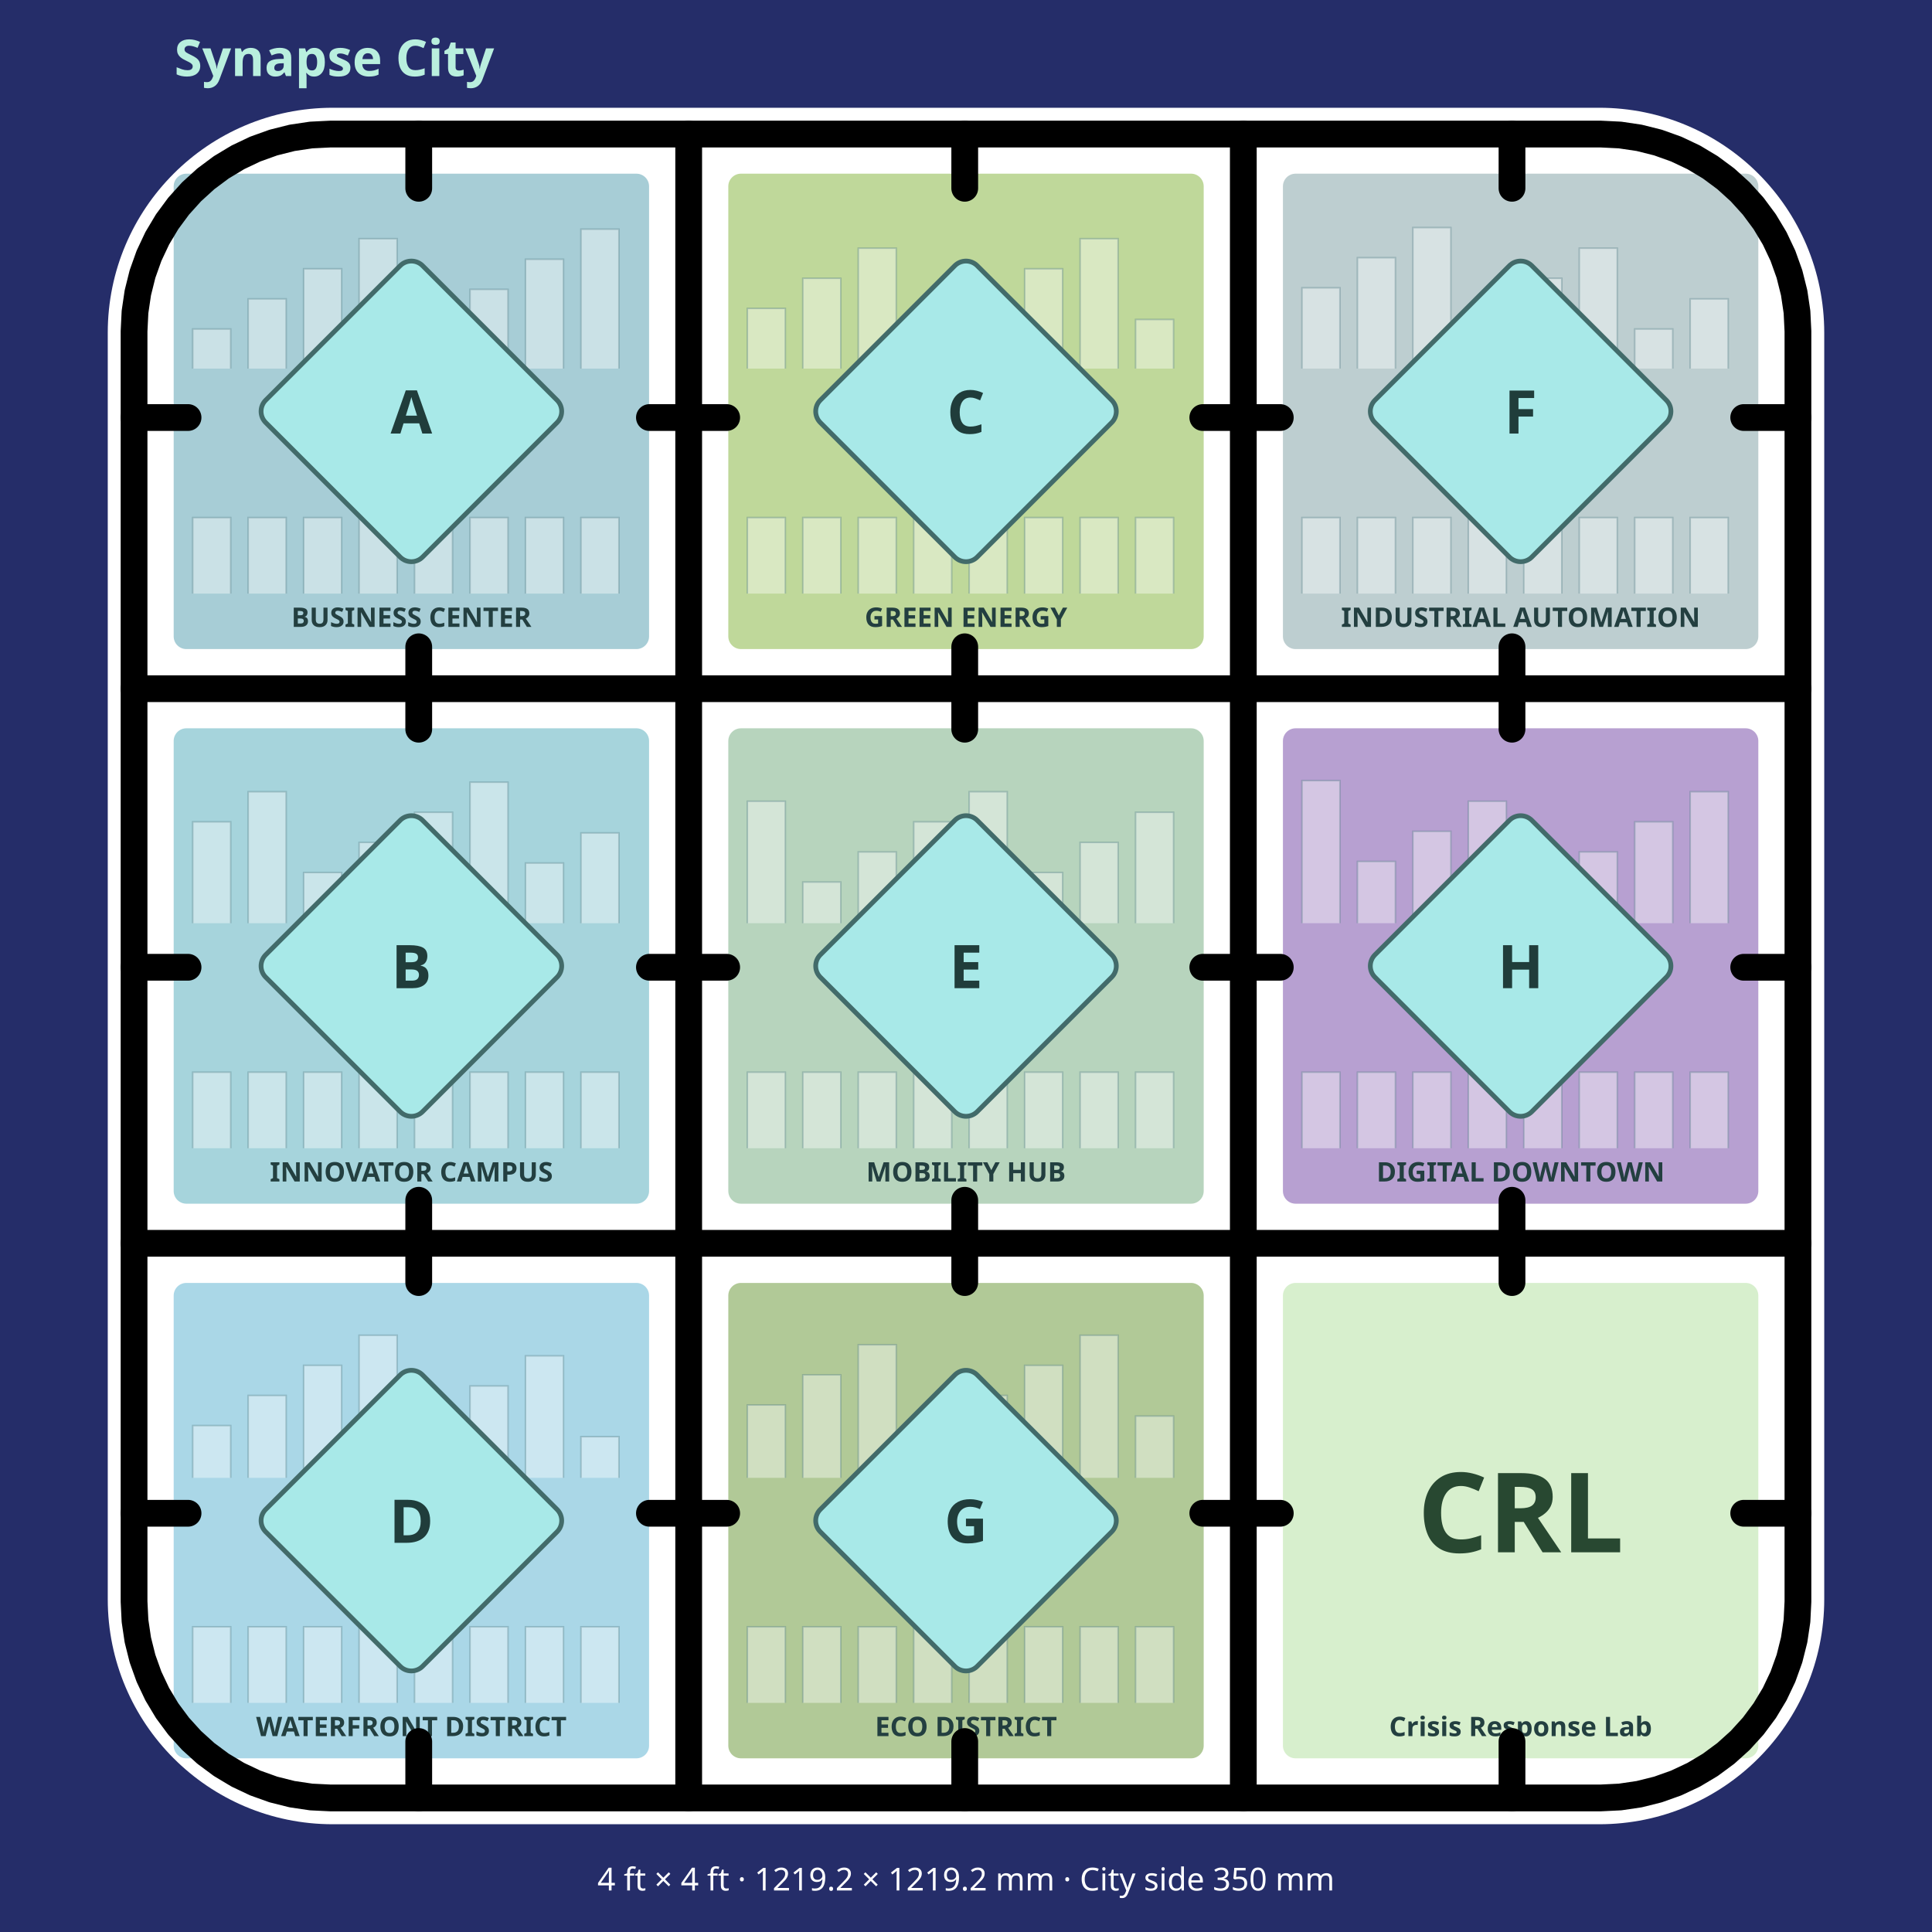
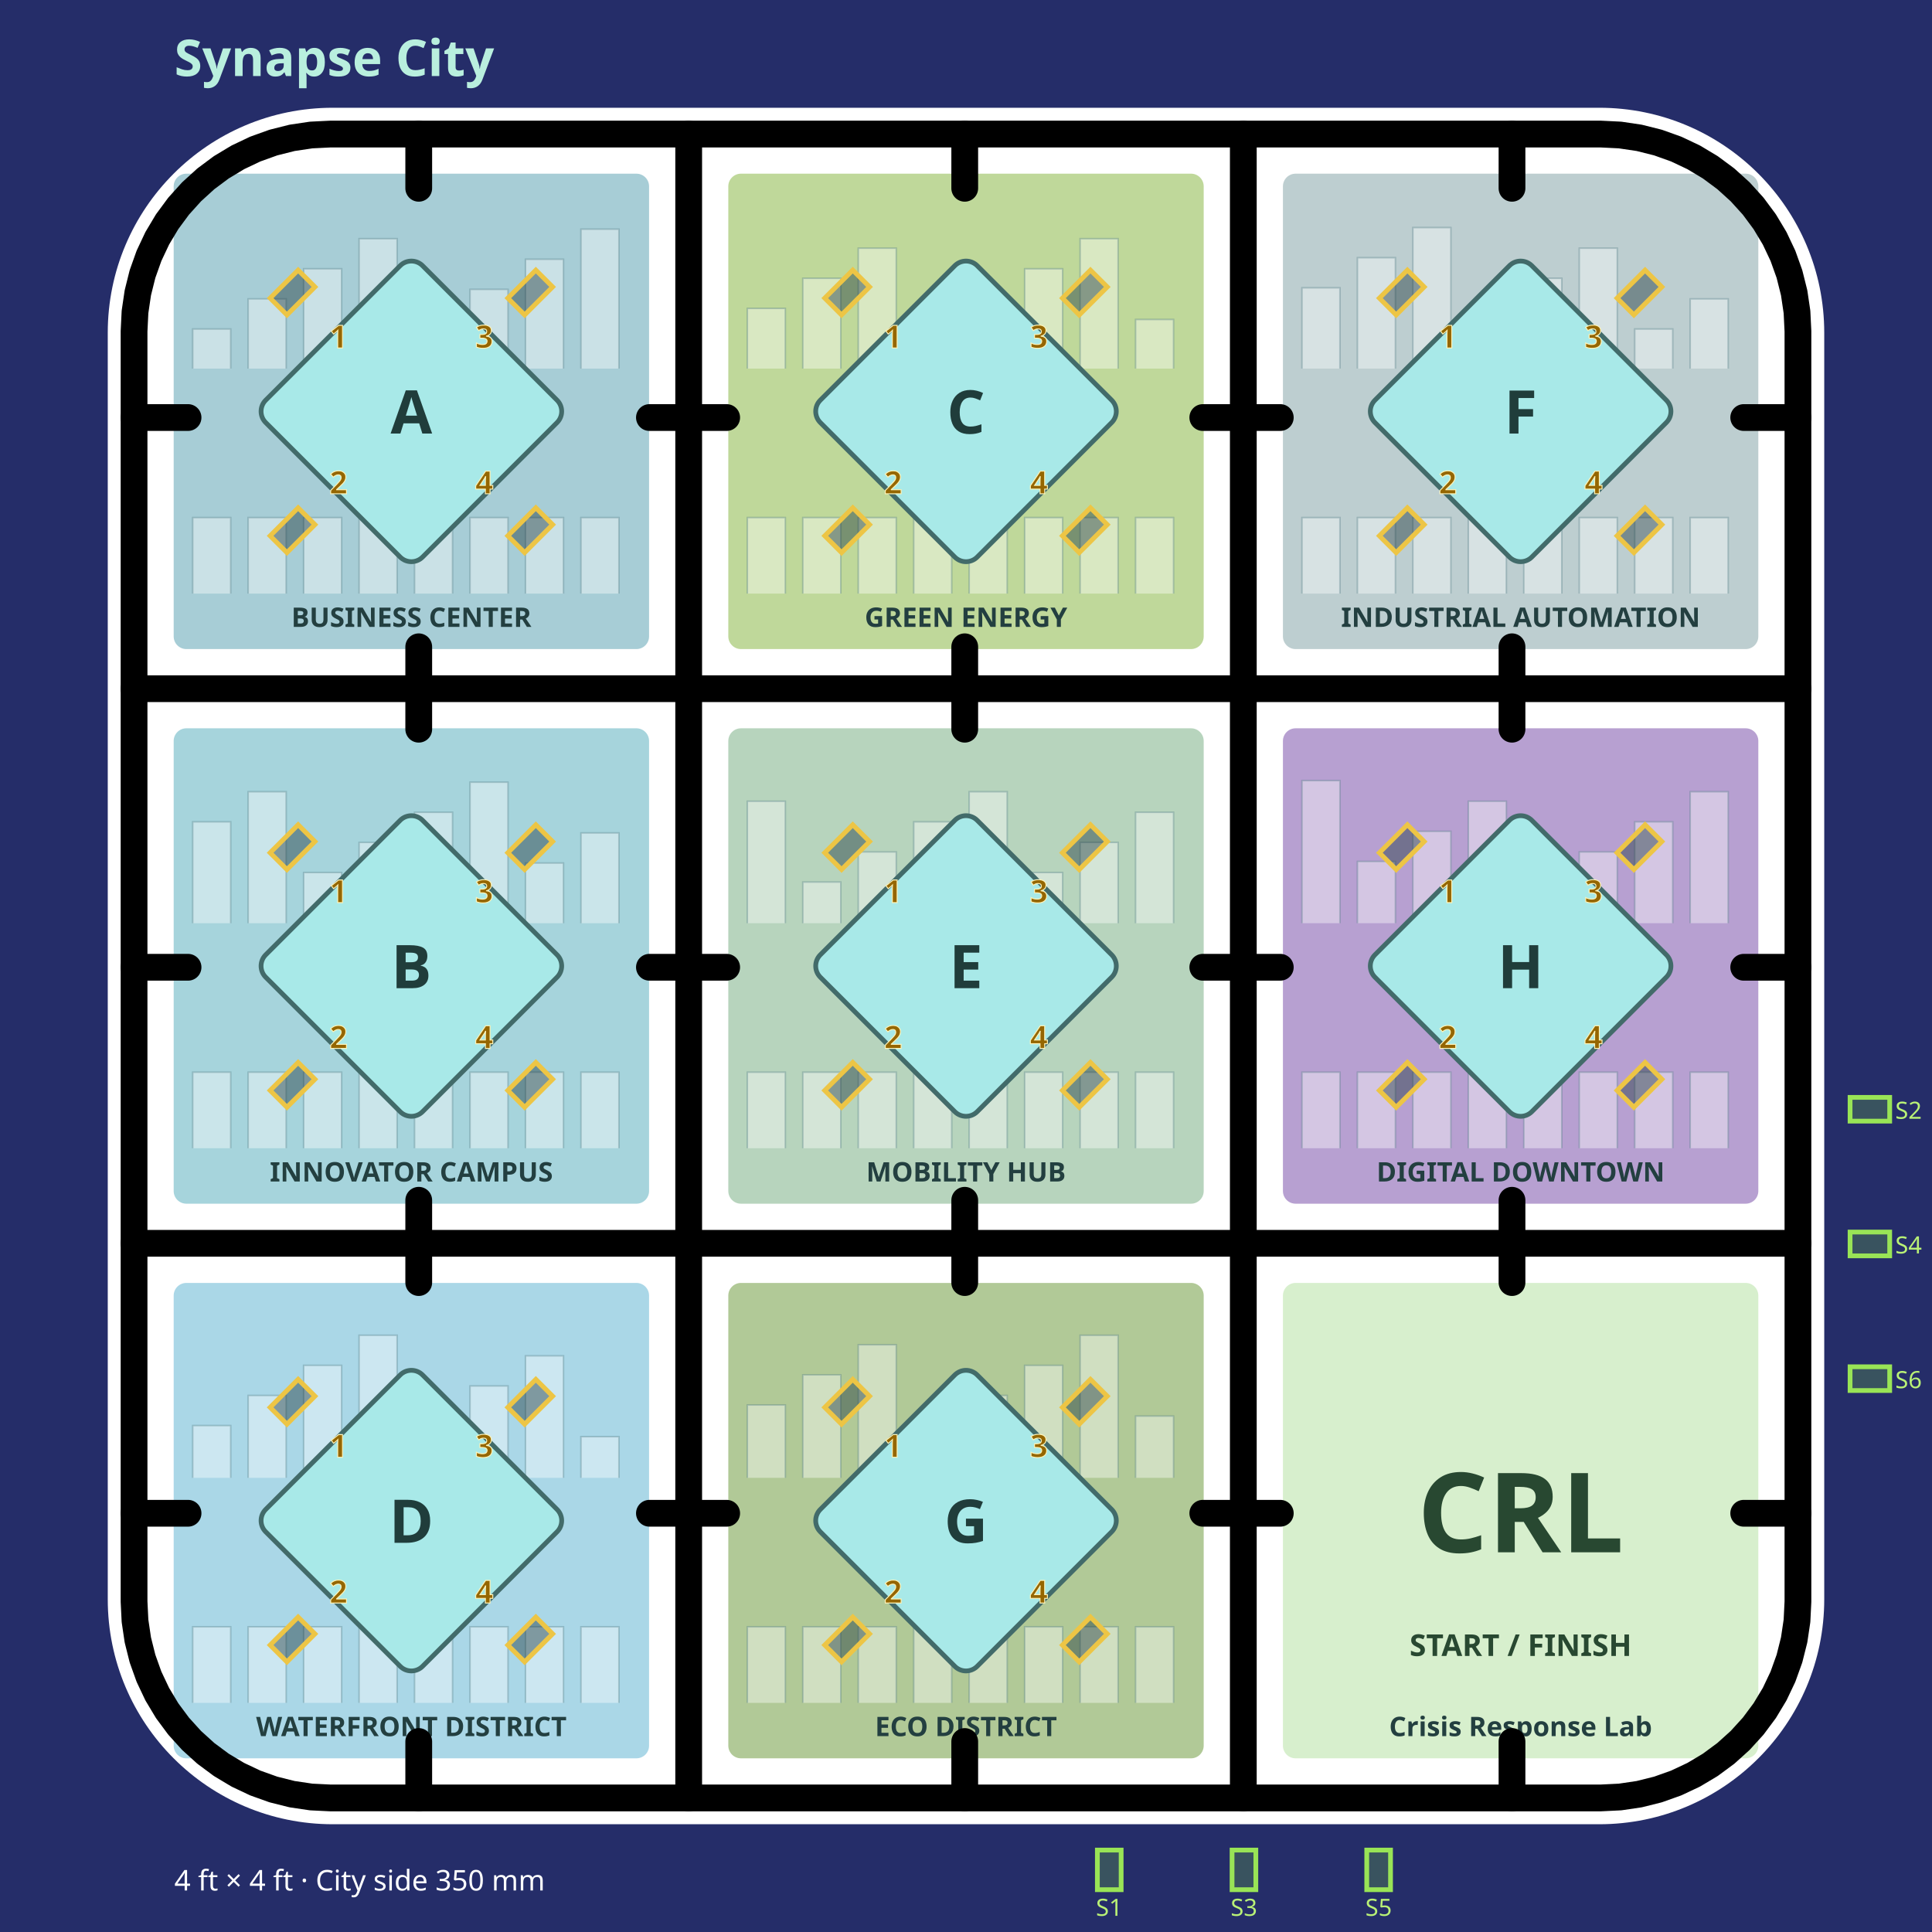
<svg xmlns="http://www.w3.org/2000/svg" width="1219.2" height="1219.2" viewBox="0 0 1219.2 1219.2">
  <rect width="1219.2" height="1219.2" fill="#252d69" />
  <text x="110" y="48" fill="#b9efde" font-family="sans-serif" font-size="32" font-weight="bold">Synapse City</text>
  <rect x="68" y="68" width="1083.2" height="1083.2" rx="142" fill="white" />
  <rect x="109.6" y="109.6" width="300" height="300" rx="8" fill="#a7cdd6" />
  <path d="M121.6 232.6v-25h24v25M121.6 374.6v-48h24v48" fill="#fff" fill-opacity=".4" stroke="#507c83" stroke-opacity=".35" />
  <path d="M156.6 232.6v-44h24v44M156.6 374.6v-48h24v48" fill="#fff" fill-opacity=".4" stroke="#507c83" stroke-opacity=".35" />
  <path d="M191.6 232.6v-63h24v63M191.6 374.6v-48h24v48" fill="#fff" fill-opacity=".4" stroke="#507c83" stroke-opacity=".35" />
  <path d="M226.6 232.6v-82h24v82M226.6 374.6v-48h24v48" fill="#fff" fill-opacity=".4" stroke="#507c83" stroke-opacity=".35" />
  <path d="M261.6 232.6v-31h24v31M261.6 374.6v-48h24v48" fill="#fff" fill-opacity=".4" stroke="#507c83" stroke-opacity=".35" />
  <path d="M296.6 232.6v-50h24v50M296.6 374.6v-48h24v48" fill="#fff" fill-opacity=".4" stroke="#507c83" stroke-opacity=".35" />
  <path d="M331.6 232.6v-69h24v69M331.6 374.6v-48h24v48" fill="#fff" fill-opacity=".4" stroke="#507c83" stroke-opacity=".35" />
  <path d="M366.6 232.6v-88h24v88M366.6 374.6v-48h24v48" fill="#fff" fill-opacity=".4" stroke="#507c83" stroke-opacity=".35" />
  <rect x="189.6" y="189.6" width="140" height="140" rx="10" transform="rotate(45 259.6 259.6)" fill="#a8e9e8" stroke="#426b6a" stroke-width="3" />
  <text x="259.6" y="273.6" text-anchor="middle" font-family="sans-serif" font-weight="bold" font-size="38" fill="#203d3b">A</text>
  <text x="259.6" y="395.6" text-anchor="middle" font-family="sans-serif" font-size="17" font-weight="bold" fill="#233f40">BUSINESS CENTER</text>
  <rect x="459.6" y="109.6" width="300" height="300" rx="8" fill="#bfd89a" />
  <path d="M471.6 232.6v-38h24v38M471.6 374.6v-48h24v48" fill="#fff" fill-opacity=".4" stroke="#507c83" stroke-opacity=".35" />
  <path d="M506.6 232.6v-57h24v57M506.6 374.6v-48h24v48" fill="#fff" fill-opacity=".4" stroke="#507c83" stroke-opacity=".35" />
  <path d="M541.6 232.6v-76h24v76M541.6 374.6v-48h24v48" fill="#fff" fill-opacity=".4" stroke="#507c83" stroke-opacity=".35" />
  <path d="M576.6 232.6v-25h24v25M576.6 374.6v-48h24v48" fill="#fff" fill-opacity=".4" stroke="#507c83" stroke-opacity=".35" />
  <path d="M611.6 232.6v-44h24v44M611.6 374.6v-48h24v48" fill="#fff" fill-opacity=".4" stroke="#507c83" stroke-opacity=".35" />
  <path d="M646.6 232.6v-63h24v63M646.6 374.6v-48h24v48" fill="#fff" fill-opacity=".4" stroke="#507c83" stroke-opacity=".35" />
  <path d="M681.6 232.6v-82h24v82M681.6 374.6v-48h24v48" fill="#fff" fill-opacity=".4" stroke="#507c83" stroke-opacity=".35" />
  <path d="M716.6 232.6v-31h24v31M716.6 374.6v-48h24v48" fill="#fff" fill-opacity=".4" stroke="#507c83" stroke-opacity=".35" />
  <rect x="539.6" y="189.6" width="140" height="140" rx="10" transform="rotate(45 609.6 259.6)" fill="#a8e9e8" stroke="#426b6a" stroke-width="3" />
  <text x="609.6" y="273.6" text-anchor="middle" font-family="sans-serif" font-weight="bold" font-size="38" fill="#203d3b">C</text>
  <text x="609.6" y="395.6" text-anchor="middle" font-family="sans-serif" font-size="17" font-weight="bold" fill="#233f40">GREEN ENERGY</text>
  <rect x="809.6" y="109.6" width="300" height="300" rx="8" fill="#bdced0" />
  <path d="M821.6 232.6v-51h24v51M821.6 374.6v-48h24v48" fill="#fff" fill-opacity=".4" stroke="#507c83" stroke-opacity=".35" />
  <path d="M856.6 232.6v-70h24v70M856.6 374.6v-48h24v48" fill="#fff" fill-opacity=".4" stroke="#507c83" stroke-opacity=".35" />
  <path d="M891.6 232.6v-89h24v89M891.6 374.6v-48h24v48" fill="#fff" fill-opacity=".4" stroke="#507c83" stroke-opacity=".35" />
  <path d="M926.6 232.6v-38h24v38M926.6 374.6v-48h24v48" fill="#fff" fill-opacity=".4" stroke="#507c83" stroke-opacity=".35" />
  <path d="M961.6 232.6v-57h24v57M961.6 374.6v-48h24v48" fill="#fff" fill-opacity=".4" stroke="#507c83" stroke-opacity=".35" />
  <path d="M996.6 232.6v-76h24v76M996.6 374.6v-48h24v48" fill="#fff" fill-opacity=".4" stroke="#507c83" stroke-opacity=".35" />
  <path d="M1031.6 232.6v-25h24v25M1031.6 374.6v-48h24v48" fill="#fff" fill-opacity=".4" stroke="#507c83" stroke-opacity=".35" />
  <path d="M1066.6 232.6v-44h24v44M1066.6 374.6v-48h24v48" fill="#fff" fill-opacity=".4" stroke="#507c83" stroke-opacity=".35" />
  <rect x="889.6" y="189.6" width="140" height="140" rx="10" transform="rotate(45 959.6 259.6)" fill="#a8e9e8" stroke="#426b6a" stroke-width="3" />
  <text x="959.6" y="273.6" text-anchor="middle" font-family="sans-serif" font-weight="bold" font-size="38" fill="#203d3b">F</text>
  <text x="959.6" y="395.6" text-anchor="middle" font-family="sans-serif" font-size="17" font-weight="bold" fill="#233f40">INDUSTRIAL AUTOMATION</text>
  <rect x="109.6" y="459.6" width="300" height="300" rx="8" fill="#a6d4dc" />
  <path d="M121.6 582.6v-64h24v64M121.6 724.6v-48h24v48" fill="#fff" fill-opacity=".4" stroke="#507c83" stroke-opacity=".35" />
  <path d="M156.6 582.6v-83h24v83M156.6 724.6v-48h24v48" fill="#fff" fill-opacity=".4" stroke="#507c83" stroke-opacity=".35" />
  <path d="M191.6 582.6v-32h24v32M191.6 724.6v-48h24v48" fill="#fff" fill-opacity=".4" stroke="#507c83" stroke-opacity=".35" />
  <path d="M226.6 582.6v-51h24v51M226.6 724.6v-48h24v48" fill="#fff" fill-opacity=".4" stroke="#507c83" stroke-opacity=".35" />
  <path d="M261.6 582.6v-70h24v70M261.6 724.6v-48h24v48" fill="#fff" fill-opacity=".4" stroke="#507c83" stroke-opacity=".35" />
  <path d="M296.6 582.6v-89h24v89M296.6 724.6v-48h24v48" fill="#fff" fill-opacity=".4" stroke="#507c83" stroke-opacity=".35" />
  <path d="M331.6 582.6v-38h24v38M331.6 724.6v-48h24v48" fill="#fff" fill-opacity=".4" stroke="#507c83" stroke-opacity=".35" />
  <path d="M366.6 582.6v-57h24v57M366.6 724.6v-48h24v48" fill="#fff" fill-opacity=".4" stroke="#507c83" stroke-opacity=".35" />
  <rect x="189.6" y="539.6" width="140" height="140" rx="10" transform="rotate(45 259.6 609.6)" fill="#a8e9e8" stroke="#426b6a" stroke-width="3" />
  <text x="259.6" y="623.6" text-anchor="middle" font-family="sans-serif" font-weight="bold" font-size="38" fill="#203d3b">B</text>
  <text x="259.6" y="745.6" text-anchor="middle" font-family="sans-serif" font-size="17" font-weight="bold" fill="#233f40">INNOVATOR CAMPUS</text>
  <rect x="459.6" y="459.6" width="300" height="300" rx="8" fill="#b7d4bd" />
  <path d="M471.6 582.6v-77h24v77M471.6 724.6v-48h24v48" fill="#fff" fill-opacity=".4" stroke="#507c83" stroke-opacity=".35" />
  <path d="M506.6 582.6v-26h24v26M506.6 724.6v-48h24v48" fill="#fff" fill-opacity=".4" stroke="#507c83" stroke-opacity=".35" />
  <path d="M541.6 582.6v-45h24v45M541.6 724.6v-48h24v48" fill="#fff" fill-opacity=".4" stroke="#507c83" stroke-opacity=".35" />
  <path d="M576.6 582.6v-64h24v64M576.6 724.6v-48h24v48" fill="#fff" fill-opacity=".4" stroke="#507c83" stroke-opacity=".35" />
  <path d="M611.6 582.6v-83h24v83M611.6 724.6v-48h24v48" fill="#fff" fill-opacity=".4" stroke="#507c83" stroke-opacity=".35" />
  <path d="M646.6 582.6v-32h24v32M646.6 724.6v-48h24v48" fill="#fff" fill-opacity=".4" stroke="#507c83" stroke-opacity=".35" />
  <path d="M681.6 582.6v-51h24v51M681.6 724.6v-48h24v48" fill="#fff" fill-opacity=".4" stroke="#507c83" stroke-opacity=".35" />
  <path d="M716.6 582.6v-70h24v70M716.6 724.6v-48h24v48" fill="#fff" fill-opacity=".4" stroke="#507c83" stroke-opacity=".35" />
  <rect x="539.6" y="539.6" width="140" height="140" rx="10" transform="rotate(45 609.6 609.6)" fill="#a8e9e8" stroke="#426b6a" stroke-width="3" />
  <text x="609.6" y="623.6" text-anchor="middle" font-family="sans-serif" font-weight="bold" font-size="38" fill="#203d3b">E</text>
  <text x="609.6" y="745.6" text-anchor="middle" font-family="sans-serif" font-size="17" font-weight="bold" fill="#233f40">MOBILITY HUB</text>
  <rect x="809.6" y="459.6" width="300" height="300" rx="8" fill="#b7a0d1" />
  <path d="M821.6 582.6v-90h24v90M821.6 724.6v-48h24v48" fill="#fff" fill-opacity=".4" stroke="#507c83" stroke-opacity=".35" />
  <path d="M856.6 582.6v-39h24v39M856.6 724.6v-48h24v48" fill="#fff" fill-opacity=".4" stroke="#507c83" stroke-opacity=".35" />
  <path d="M891.6 582.6v-58h24v58M891.6 724.6v-48h24v48" fill="#fff" fill-opacity=".4" stroke="#507c83" stroke-opacity=".35" />
  <path d="M926.6 582.6v-77h24v77M926.6 724.6v-48h24v48" fill="#fff" fill-opacity=".4" stroke="#507c83" stroke-opacity=".35" />
  <path d="M961.6 582.6v-26h24v26M961.6 724.6v-48h24v48" fill="#fff" fill-opacity=".4" stroke="#507c83" stroke-opacity=".35" />
  <path d="M996.6 582.6v-45h24v45M996.6 724.6v-48h24v48" fill="#fff" fill-opacity=".4" stroke="#507c83" stroke-opacity=".35" />
  <path d="M1031.6 582.6v-64h24v64M1031.6 724.6v-48h24v48" fill="#fff" fill-opacity=".4" stroke="#507c83" stroke-opacity=".35" />
  <path d="M1066.6 582.6v-83h24v83M1066.6 724.6v-48h24v48" fill="#fff" fill-opacity=".4" stroke="#507c83" stroke-opacity=".35" />
  <rect x="889.6" y="539.6" width="140" height="140" rx="10" transform="rotate(45 959.6 609.6)" fill="#a8e9e8" stroke="#426b6a" stroke-width="3" />
  <text x="959.6" y="623.6" text-anchor="middle" font-family="sans-serif" font-weight="bold" font-size="38" fill="#203d3b">H</text>
  <text x="959.6" y="745.6" text-anchor="middle" font-family="sans-serif" font-size="17" font-weight="bold" fill="#233f40">DIGITAL DOWNTOWN</text>
  <rect x="109.6" y="809.6" width="300" height="300" rx="8" fill="#aad7e7" />
  <path d="M121.6 932.6v-33h24v33M121.6 1074.6v-48h24v48" fill="#fff" fill-opacity=".4" stroke="#507c83" stroke-opacity=".35" />
  <path d="M156.6 932.6v-52h24v52M156.6 1074.6v-48h24v48" fill="#fff" fill-opacity=".4" stroke="#507c83" stroke-opacity=".35" />
  <path d="M191.6 932.6v-71h24v71M191.6 1074.6v-48h24v48" fill="#fff" fill-opacity=".4" stroke="#507c83" stroke-opacity=".35" />
  <path d="M226.6 932.6v-90h24v90M226.6 1074.6v-48h24v48" fill="#fff" fill-opacity=".4" stroke="#507c83" stroke-opacity=".35" />
  <path d="M261.6 932.6v-39h24v39M261.6 1074.6v-48h24v48" fill="#fff" fill-opacity=".4" stroke="#507c83" stroke-opacity=".35" />
  <path d="M296.6 932.6v-58h24v58M296.6 1074.6v-48h24v48" fill="#fff" fill-opacity=".4" stroke="#507c83" stroke-opacity=".35" />
  <path d="M331.6 932.6v-77h24v77M331.6 1074.6v-48h24v48" fill="#fff" fill-opacity=".4" stroke="#507c83" stroke-opacity=".35" />
  <path d="M366.6 932.6v-26h24v26M366.6 1074.6v-48h24v48" fill="#fff" fill-opacity=".4" stroke="#507c83" stroke-opacity=".35" />
  <rect x="189.6" y="889.6" width="140" height="140" rx="10" transform="rotate(45 259.6 959.6)" fill="#a8e9e8" stroke="#426b6a" stroke-width="3" />
  <text x="259.6" y="973.6" text-anchor="middle" font-family="sans-serif" font-weight="bold" font-size="38" fill="#203d3b">D</text>
  <text x="259.6" y="1095.6" text-anchor="middle" font-family="sans-serif" font-size="17" font-weight="bold" fill="#233f40">WATERFRONT DISTRICT</text>
  <rect x="459.6" y="809.6" width="300" height="300" rx="8" fill="#b1c997" />
  <path d="M471.6 932.6v-46h24v46M471.6 1074.6v-48h24v48" fill="#fff" fill-opacity=".4" stroke="#507c83" stroke-opacity=".35" />
  <path d="M506.6 932.6v-65h24v65M506.6 1074.6v-48h24v48" fill="#fff" fill-opacity=".4" stroke="#507c83" stroke-opacity=".35" />
  <path d="M541.6 932.6v-84h24v84M541.6 1074.6v-48h24v48" fill="#fff" fill-opacity=".4" stroke="#507c83" stroke-opacity=".35" />
  <path d="M576.6 932.6v-33h24v33M576.6 1074.6v-48h24v48" fill="#fff" fill-opacity=".4" stroke="#507c83" stroke-opacity=".35" />
  <path d="M611.6 932.6v-52h24v52M611.6 1074.6v-48h24v48" fill="#fff" fill-opacity=".4" stroke="#507c83" stroke-opacity=".35" />
  <path d="M646.6 932.6v-71h24v71M646.6 1074.6v-48h24v48" fill="#fff" fill-opacity=".4" stroke="#507c83" stroke-opacity=".35" />
  <path d="M681.6 932.6v-90h24v90M681.6 1074.6v-48h24v48" fill="#fff" fill-opacity=".4" stroke="#507c83" stroke-opacity=".35" />
  <path d="M716.6 932.6v-39h24v39M716.6 1074.6v-48h24v48" fill="#fff" fill-opacity=".4" stroke="#507c83" stroke-opacity=".35" />
  <rect x="539.6" y="889.6" width="140" height="140" rx="10" transform="rotate(45 609.6 959.6)" fill="#a8e9e8" stroke="#426b6a" stroke-width="3" />
  <text x="609.6" y="973.6" text-anchor="middle" font-family="sans-serif" font-weight="bold" font-size="38" fill="#203d3b">G</text>
  <text x="609.6" y="1095.6" text-anchor="middle" font-family="sans-serif" font-size="17" font-weight="bold" fill="#233f40">ECO DISTRICT</text>
  <rect x="809.6" y="809.6" width="300" height="300" rx="8" fill="#d7efcd" />
  <text x="959.6" y="979.6" text-anchor="middle" font-family="sans-serif" font-size="70" font-weight="bold" fill="#284831">CRL</text>
  <text x="959.6" y="1095.6" text-anchor="middle" font-family="sans-serif" font-size="17" font-weight="bold" fill="#233f40">Crisis Response Lab</text>
  <polyline points="84.6,209.044 85.197,196.847 86.981,184.767 89.935,172.92 94.031,161.422 99.229,150.382 105.48,139.907 112.723,130.098 120.888,121.049 129.896,112.848 139.662,105.573 150.091,99.294 161.082,94.073 172.529,89.959 184.323,86.991 196.35,85.199 208.494,84.6 1010.156,84.6 1022.353,85.199 1034.433,86.991 1046.28,89.959 1057.778,94.073 1068.818,99.294 1079.293,105.573 1089.102,112.848 1098.151,121.049 1106.352,130.098 1113.627,139.907 1119.906,150.382 1125.127,161.422 1129.241,172.92 1132.209,184.767 1134.001,196.847 1134.6,209.044 1134.6,1010.706 1134.001,1022.85 1132.209,1034.877 1129.241,1046.671 1125.127,1058.118 1119.906,1069.109 1113.627,1079.538 1106.352,1089.304 1098.151,1098.312 1089.102,1106.477 1079.293,1113.72 1068.818,1119.971 1057.778,1125.169 1046.28,1129.265 1034.433,1132.219 1022.353,1134.003 1010.156,1134.6 208.494,1134.6 196.35,1134.003 184.323,1132.219 172.529,1129.265 161.082,1125.169 150.091,1119.971 139.662,1113.72 129.896,1106.477 120.888,1098.312 112.723,1089.304 105.48,1079.538 99.229,1069.109 94.031,1058.118 89.935,1046.671 86.981,1034.877 85.197,1022.85 84.6,1010.706 84.6,209.044" fill="none" stroke="black" stroke-width="16.891" stroke-linejoin="round" stroke-linecap="round" />
  <polyline points="434.6,84.6 434.6,1134.6" fill="none" stroke="black" stroke-width="16.891" stroke-linejoin="round" stroke-linecap="round" />
  <polyline points="784.6,84.6 784.6,1134.6" fill="none" stroke="black" stroke-width="16.891" stroke-linejoin="round" stroke-linecap="round" />
  <polyline points="84.6,434.6 1134.6,434.6" fill="none" stroke="black" stroke-width="16.891" stroke-linejoin="round" stroke-linecap="round" />
  <polyline points="84.6,784.6 1134.6,784.6" fill="none" stroke="black" stroke-width="16.891" stroke-linejoin="round" stroke-linecap="round" />
  <polyline points="264.246,84.6 264.246,118.822" fill="none" stroke="black" stroke-width="16.891" stroke-linejoin="round" stroke-linecap="round" />
  <polyline points="264.246,408.156 264.246,460.171" fill="none" stroke="black" stroke-width="16.891" stroke-linejoin="round" stroke-linecap="round" />
  <polyline points="264.246,757.431 264.246,809.379" fill="none" stroke="black" stroke-width="16.891" stroke-linejoin="round" stroke-linecap="round" />
  <polyline points="264.246,1098.981 264.246,1134.6" fill="none" stroke="black" stroke-width="16.891" stroke-linejoin="round" stroke-linecap="round" />
  <polyline points="608.801,84.6 608.801,118.822" fill="none" stroke="black" stroke-width="16.891" stroke-linejoin="round" stroke-linecap="round" />
  <polyline points="608.801,408.156 608.801,460.171" fill="none" stroke="black" stroke-width="16.891" stroke-linejoin="round" stroke-linecap="round" />
  <polyline points="608.801,757.431 608.801,809.379" fill="none" stroke="black" stroke-width="16.891" stroke-linejoin="round" stroke-linecap="round" />
  <polyline points="608.801,1098.981 608.801,1134.6" fill="none" stroke="black" stroke-width="16.891" stroke-linejoin="round" stroke-linecap="round" />
  <polyline points="954.156,84.6 954.156,118.822" fill="none" stroke="black" stroke-width="16.891" stroke-linejoin="round" stroke-linecap="round" />
  <polyline points="954.156,408.156 954.156,460.171" fill="none" stroke="black" stroke-width="16.891" stroke-linejoin="round" stroke-linecap="round" />
  <polyline points="954.156,757.431 954.156,809.379" fill="none" stroke="black" stroke-width="16.891" stroke-linejoin="round" stroke-linecap="round" />
  <polyline points="954.156,1098.981 954.156,1134.6" fill="none" stroke="black" stroke-width="16.891" stroke-linejoin="round" stroke-linecap="round" />
  <polyline points="84.6,263.489 118.671,263.489" fill="none" stroke="black" stroke-width="16.891" stroke-linejoin="round" stroke-linecap="round" />
  <polyline points="409.821,263.489 458.573,263.489" fill="none" stroke="black" stroke-width="16.891" stroke-linejoin="round" stroke-linecap="round" />
  <polyline points="759.029,263.489 807.933,263.489" fill="none" stroke="black" stroke-width="16.891" stroke-linejoin="round" stroke-linecap="round" />
  <polyline points="1100.378,263.489 1134.6,263.489" fill="none" stroke="black" stroke-width="16.891" stroke-linejoin="round" stroke-linecap="round" />
  <polyline points="84.6,610.399 118.671,610.399" fill="none" stroke="black" stroke-width="16.891" stroke-linejoin="round" stroke-linecap="round" />
  <polyline points="409.821,610.399 458.573,610.399" fill="none" stroke="black" stroke-width="16.891" stroke-linejoin="round" stroke-linecap="round" />
  <polyline points="759.029,610.399 807.933,610.399" fill="none" stroke="black" stroke-width="16.891" stroke-linejoin="round" stroke-linecap="round" />
  <polyline points="1100.378,610.399 1134.6,610.399" fill="none" stroke="black" stroke-width="16.891" stroke-linejoin="round" stroke-linecap="round" />
  <polyline points="84.6,954.954 118.671,954.954" fill="none" stroke="black" stroke-width="16.891" stroke-linejoin="round" stroke-linecap="round" />
  <polyline points="409.821,954.954 458.573,954.954" fill="none" stroke="black" stroke-width="16.891" stroke-linejoin="round" stroke-linecap="round" />
  <polyline points="759.029,954.954 807.933,954.954" fill="none" stroke="black" stroke-width="16.891" stroke-linejoin="round" stroke-linecap="round" />
  <polyline points="1100.378,954.954 1134.6,954.954" fill="none" stroke="black" stroke-width="16.891" stroke-linejoin="round" stroke-linecap="round" />
-   <text x="609.6" y="1193" text-anchor="middle" font-family="sans-serif" font-size="20" fill="white">4 ft × 4 ft · 1219.2 × 1219.2 mm · City side 350 mm</text>
+   <text x="110" y="1193" font-family="sans-serif" font-size="18" fill="white">4 ft × 4 ft · City side 350 mm</text>
+   <g id="competition-sites" font-family="sans-serif">
+     <g id="site-A1">
+       <rect x="177.1" y="172.1" width="15" height="25" transform="rotate(45 184.6 184.6)" fill="#233b40" fill-opacity=".45" stroke="#edc545" stroke-width="3" />
+       <text x="213.6" y="219.6" text-anchor="middle" font-size="20" font-weight="bold" fill="#956600" stroke="#fdf4ba" stroke-width=".6">1</text>
+     </g>
+     <g id="site-A2">
+       <rect x="177.1" y="322.1" width="15" height="25" transform="rotate(45 184.6 334.6)" fill="#233b40" fill-opacity=".45" stroke="#edc545" stroke-width="3" />
+       <text x="213.6" y="311.6" text-anchor="middle" font-size="20" font-weight="bold" fill="#956600" stroke="#fdf4ba" stroke-width=".6">2</text>
+     </g>
+     <g id="site-A3">
+       <rect x="327.1" y="172.1" width="15" height="25" transform="rotate(45 334.6 184.6)" fill="#233b40" fill-opacity=".45" stroke="#edc545" stroke-width="3" />
+       <text x="305.6" y="219.6" text-anchor="middle" font-size="20" font-weight="bold" fill="#956600" stroke="#fdf4ba" stroke-width=".6">3</text>
+     </g>
+     <g id="site-A4">
+       <rect x="327.1" y="322.1" width="15" height="25" transform="rotate(45 334.6 334.6)" fill="#233b40" fill-opacity=".45" stroke="#edc545" stroke-width="3" />
+       <text x="305.6" y="311.6" text-anchor="middle" font-size="20" font-weight="bold" fill="#956600" stroke="#fdf4ba" stroke-width=".6">4</text>
+     </g>
+     <g id="site-C1">
+       <rect x="527.1" y="172.1" width="15" height="25" transform="rotate(45 534.6 184.6)" fill="#233b40" fill-opacity=".45" stroke="#edc545" stroke-width="3" />
+       <text x="563.6" y="219.6" text-anchor="middle" font-size="20" font-weight="bold" fill="#956600" stroke="#fdf4ba" stroke-width=".6">1</text>
+     </g>
+     <g id="site-C2">
+       <rect x="527.1" y="322.1" width="15" height="25" transform="rotate(45 534.6 334.6)" fill="#233b40" fill-opacity=".45" stroke="#edc545" stroke-width="3" />
+       <text x="563.6" y="311.6" text-anchor="middle" font-size="20" font-weight="bold" fill="#956600" stroke="#fdf4ba" stroke-width=".6">2</text>
+     </g>
+     <g id="site-C3">
+       <rect x="677.1" y="172.1" width="15" height="25" transform="rotate(45 684.6 184.6)" fill="#233b40" fill-opacity=".45" stroke="#edc545" stroke-width="3" />
+       <text x="655.6" y="219.6" text-anchor="middle" font-size="20" font-weight="bold" fill="#956600" stroke="#fdf4ba" stroke-width=".6">3</text>
+     </g>
+     <g id="site-C4">
+       <rect x="677.1" y="322.1" width="15" height="25" transform="rotate(45 684.6 334.6)" fill="#233b40" fill-opacity=".45" stroke="#edc545" stroke-width="3" />
+       <text x="655.6" y="311.6" text-anchor="middle" font-size="20" font-weight="bold" fill="#956600" stroke="#fdf4ba" stroke-width=".6">4</text>
+     </g>
+     <g id="site-F1">
+       <rect x="877.1" y="172.1" width="15" height="25" transform="rotate(45 884.6 184.6)" fill="#233b40" fill-opacity=".45" stroke="#edc545" stroke-width="3" />
+       <text x="913.6" y="219.6" text-anchor="middle" font-size="20" font-weight="bold" fill="#956600" stroke="#fdf4ba" stroke-width=".6">1</text>
+     </g>
+     <g id="site-F2">
+       <rect x="877.1" y="322.1" width="15" height="25" transform="rotate(45 884.6 334.6)" fill="#233b40" fill-opacity=".45" stroke="#edc545" stroke-width="3" />
+       <text x="913.6" y="311.6" text-anchor="middle" font-size="20" font-weight="bold" fill="#956600" stroke="#fdf4ba" stroke-width=".6">2</text>
+     </g>
+     <g id="site-F3">
+       <rect x="1027.1" y="172.1" width="15" height="25" transform="rotate(45 1034.6 184.6)" fill="#233b40" fill-opacity=".45" stroke="#edc545" stroke-width="3" />
+       <text x="1005.6" y="219.6" text-anchor="middle" font-size="20" font-weight="bold" fill="#956600" stroke="#fdf4ba" stroke-width=".6">3</text>
+     </g>
+     <g id="site-F4">
+       <rect x="1027.1" y="322.1" width="15" height="25" transform="rotate(45 1034.6 334.6)" fill="#233b40" fill-opacity=".45" stroke="#edc545" stroke-width="3" />
+       <text x="1005.6" y="311.6" text-anchor="middle" font-size="20" font-weight="bold" fill="#956600" stroke="#fdf4ba" stroke-width=".6">4</text>
+     </g>
+     <g id="site-B1">
+       <rect x="177.1" y="522.1" width="15" height="25" transform="rotate(45 184.6 534.6)" fill="#233b40" fill-opacity=".45" stroke="#edc545" stroke-width="3" />
+       <text x="213.6" y="569.6" text-anchor="middle" font-size="20" font-weight="bold" fill="#956600" stroke="#fdf4ba" stroke-width=".6">1</text>
+     </g>
+     <g id="site-B2">
+       <rect x="177.1" y="672.1" width="15" height="25" transform="rotate(45 184.6 684.6)" fill="#233b40" fill-opacity=".45" stroke="#edc545" stroke-width="3" />
+       <text x="213.6" y="661.6" text-anchor="middle" font-size="20" font-weight="bold" fill="#956600" stroke="#fdf4ba" stroke-width=".6">2</text>
+     </g>
+     <g id="site-B3">
+       <rect x="327.1" y="522.1" width="15" height="25" transform="rotate(45 334.6 534.6)" fill="#233b40" fill-opacity=".45" stroke="#edc545" stroke-width="3" />
+       <text x="305.6" y="569.6" text-anchor="middle" font-size="20" font-weight="bold" fill="#956600" stroke="#fdf4ba" stroke-width=".6">3</text>
+     </g>
+     <g id="site-B4">
+       <rect x="327.1" y="672.1" width="15" height="25" transform="rotate(45 334.6 684.6)" fill="#233b40" fill-opacity=".45" stroke="#edc545" stroke-width="3" />
+       <text x="305.6" y="661.6" text-anchor="middle" font-size="20" font-weight="bold" fill="#956600" stroke="#fdf4ba" stroke-width=".6">4</text>
+     </g>
+     <g id="site-E1">
+       <rect x="527.1" y="522.1" width="15" height="25" transform="rotate(45 534.6 534.6)" fill="#233b40" fill-opacity=".45" stroke="#edc545" stroke-width="3" />
+       <text x="563.6" y="569.6" text-anchor="middle" font-size="20" font-weight="bold" fill="#956600" stroke="#fdf4ba" stroke-width=".6">1</text>
+     </g>
+     <g id="site-E2">
+       <rect x="527.1" y="672.1" width="15" height="25" transform="rotate(45 534.6 684.6)" fill="#233b40" fill-opacity=".45" stroke="#edc545" stroke-width="3" />
+       <text x="563.6" y="661.6" text-anchor="middle" font-size="20" font-weight="bold" fill="#956600" stroke="#fdf4ba" stroke-width=".6">2</text>
+     </g>
+     <g id="site-E3">
+       <rect x="677.1" y="522.1" width="15" height="25" transform="rotate(45 684.6 534.6)" fill="#233b40" fill-opacity=".45" stroke="#edc545" stroke-width="3" />
+       <text x="655.6" y="569.6" text-anchor="middle" font-size="20" font-weight="bold" fill="#956600" stroke="#fdf4ba" stroke-width=".6">3</text>
+     </g>
+     <g id="site-E4">
+       <rect x="677.1" y="672.1" width="15" height="25" transform="rotate(45 684.6 684.6)" fill="#233b40" fill-opacity=".45" stroke="#edc545" stroke-width="3" />
+       <text x="655.6" y="661.6" text-anchor="middle" font-size="20" font-weight="bold" fill="#956600" stroke="#fdf4ba" stroke-width=".6">4</text>
+     </g>
+     <g id="site-H1">
+       <rect x="877.1" y="522.1" width="15" height="25" transform="rotate(45 884.6 534.6)" fill="#233b40" fill-opacity=".45" stroke="#edc545" stroke-width="3" />
+       <text x="913.6" y="569.6" text-anchor="middle" font-size="20" font-weight="bold" fill="#956600" stroke="#fdf4ba" stroke-width=".6">1</text>
+     </g>
+     <g id="site-H2">
+       <rect x="877.1" y="672.1" width="15" height="25" transform="rotate(45 884.6 684.6)" fill="#233b40" fill-opacity=".45" stroke="#edc545" stroke-width="3" />
+       <text x="913.6" y="661.6" text-anchor="middle" font-size="20" font-weight="bold" fill="#956600" stroke="#fdf4ba" stroke-width=".6">2</text>
+     </g>
+     <g id="site-H3">
+       <rect x="1027.1" y="522.1" width="15" height="25" transform="rotate(45 1034.6 534.6)" fill="#233b40" fill-opacity=".45" stroke="#edc545" stroke-width="3" />
+       <text x="1005.6" y="569.6" text-anchor="middle" font-size="20" font-weight="bold" fill="#956600" stroke="#fdf4ba" stroke-width=".6">3</text>
+     </g>
+     <g id="site-H4">
+       <rect x="1027.1" y="672.1" width="15" height="25" transform="rotate(45 1034.6 684.6)" fill="#233b40" fill-opacity=".45" stroke="#edc545" stroke-width="3" />
+       <text x="1005.6" y="661.6" text-anchor="middle" font-size="20" font-weight="bold" fill="#956600" stroke="#fdf4ba" stroke-width=".6">4</text>
+     </g>
+     <g id="site-D1">
+       <rect x="177.1" y="872.1" width="15" height="25" transform="rotate(45 184.6 884.6)" fill="#233b40" fill-opacity=".45" stroke="#edc545" stroke-width="3" />
+       <text x="213.6" y="919.6" text-anchor="middle" font-size="20" font-weight="bold" fill="#956600" stroke="#fdf4ba" stroke-width=".6">1</text>
+     </g>
+     <g id="site-D2">
+       <rect x="177.1" y="1022.1" width="15" height="25" transform="rotate(45 184.6 1034.6)" fill="#233b40" fill-opacity=".45" stroke="#edc545" stroke-width="3" />
+       <text x="213.6" y="1011.6" text-anchor="middle" font-size="20" font-weight="bold" fill="#956600" stroke="#fdf4ba" stroke-width=".6">2</text>
+     </g>
+     <g id="site-D3">
+       <rect x="327.1" y="872.1" width="15" height="25" transform="rotate(45 334.6 884.6)" fill="#233b40" fill-opacity=".45" stroke="#edc545" stroke-width="3" />
+       <text x="305.6" y="919.6" text-anchor="middle" font-size="20" font-weight="bold" fill="#956600" stroke="#fdf4ba" stroke-width=".6">3</text>
+     </g>
+     <g id="site-D4">
+       <rect x="327.1" y="1022.1" width="15" height="25" transform="rotate(45 334.6 1034.6)" fill="#233b40" fill-opacity=".45" stroke="#edc545" stroke-width="3" />
+       <text x="305.6" y="1011.6" text-anchor="middle" font-size="20" font-weight="bold" fill="#956600" stroke="#fdf4ba" stroke-width=".6">4</text>
+     </g>
+     <g id="site-G1">
+       <rect x="527.1" y="872.1" width="15" height="25" transform="rotate(45 534.6 884.6)" fill="#233b40" fill-opacity=".45" stroke="#edc545" stroke-width="3" />
+       <text x="563.6" y="919.6" text-anchor="middle" font-size="20" font-weight="bold" fill="#956600" stroke="#fdf4ba" stroke-width=".6">1</text>
+     </g>
+     <g id="site-G2">
+       <rect x="527.1" y="1022.1" width="15" height="25" transform="rotate(45 534.6 1034.6)" fill="#233b40" fill-opacity=".45" stroke="#edc545" stroke-width="3" />
+       <text x="563.6" y="1011.6" text-anchor="middle" font-size="20" font-weight="bold" fill="#956600" stroke="#fdf4ba" stroke-width=".6">2</text>
+     </g>
+     <g id="site-G3">
+       <rect x="677.1" y="872.1" width="15" height="25" transform="rotate(45 684.6 884.6)" fill="#233b40" fill-opacity=".45" stroke="#edc545" stroke-width="3" />
+       <text x="655.6" y="919.6" text-anchor="middle" font-size="20" font-weight="bold" fill="#956600" stroke="#fdf4ba" stroke-width=".6">3</text>
+     </g>
+     <g id="site-G4">
+       <rect x="677.1" y="1022.1" width="15" height="25" transform="rotate(45 684.6 1034.6)" fill="#233b40" fill-opacity=".45" stroke="#edc545" stroke-width="3" />
+       <text x="655.6" y="1011.6" text-anchor="middle" font-size="20" font-weight="bold" fill="#956600" stroke="#fdf4ba" stroke-width=".6">4</text>
+     </g>
+     <g id="storage-S1">
+       <rect x="692.5" y="1167.5" width="15" height="25" fill="#75c742" fill-opacity=".25" stroke="#99e456" stroke-width="3" />
+       <text x="700" y="1209" text-anchor="middle" font-size="15" fill="#b9f176">S1</text>
+     </g>
+     <g id="storage-S2">
+       <rect x="1172.5" y="687.5" width="15" height="25" transform="rotate(90 1180 700)" fill="#75c742" fill-opacity=".25" stroke="#99e456" stroke-width="3" />
+       <text x="1196" y="706" text-anchor="start" font-size="15" fill="#b9f176">S2</text>
+     </g>
+     <g id="storage-S3">
+       <rect x="777.5" y="1167.5" width="15" height="25" fill="#75c742" fill-opacity=".25" stroke="#99e456" stroke-width="3" />
+       <text x="785" y="1209" text-anchor="middle" font-size="15" fill="#b9f176">S3</text>
+     </g>
+     <g id="storage-S4">
+       <rect x="1172.5" y="772.5" width="15" height="25" transform="rotate(90 1180 785)" fill="#75c742" fill-opacity=".25" stroke="#99e456" stroke-width="3" />
+       <text x="1196" y="791" text-anchor="start" font-size="15" fill="#b9f176">S4</text>
+     </g>
+     <g id="storage-S5">
+       <rect x="862.5" y="1167.5" width="15" height="25" fill="#75c742" fill-opacity=".25" stroke="#99e456" stroke-width="3" />
+       <text x="870" y="1209" text-anchor="middle" font-size="15" fill="#b9f176">S5</text>
+     </g>
+     <g id="storage-S6">
+       <rect x="1172.5" y="857.5" width="15" height="25" transform="rotate(90 1180 870)" fill="#75c742" fill-opacity=".25" stroke="#99e456" stroke-width="3" />
+       <text x="1196" y="876" text-anchor="start" font-size="15" fill="#b9f176">S6</text>
+     </g>
+   </g>
+   <text x="959.6" y="1045" text-anchor="middle" font-family="sans-serif" font-size="19" font-weight="bold" fill="#284831">START / FINISH</text>
</svg>
